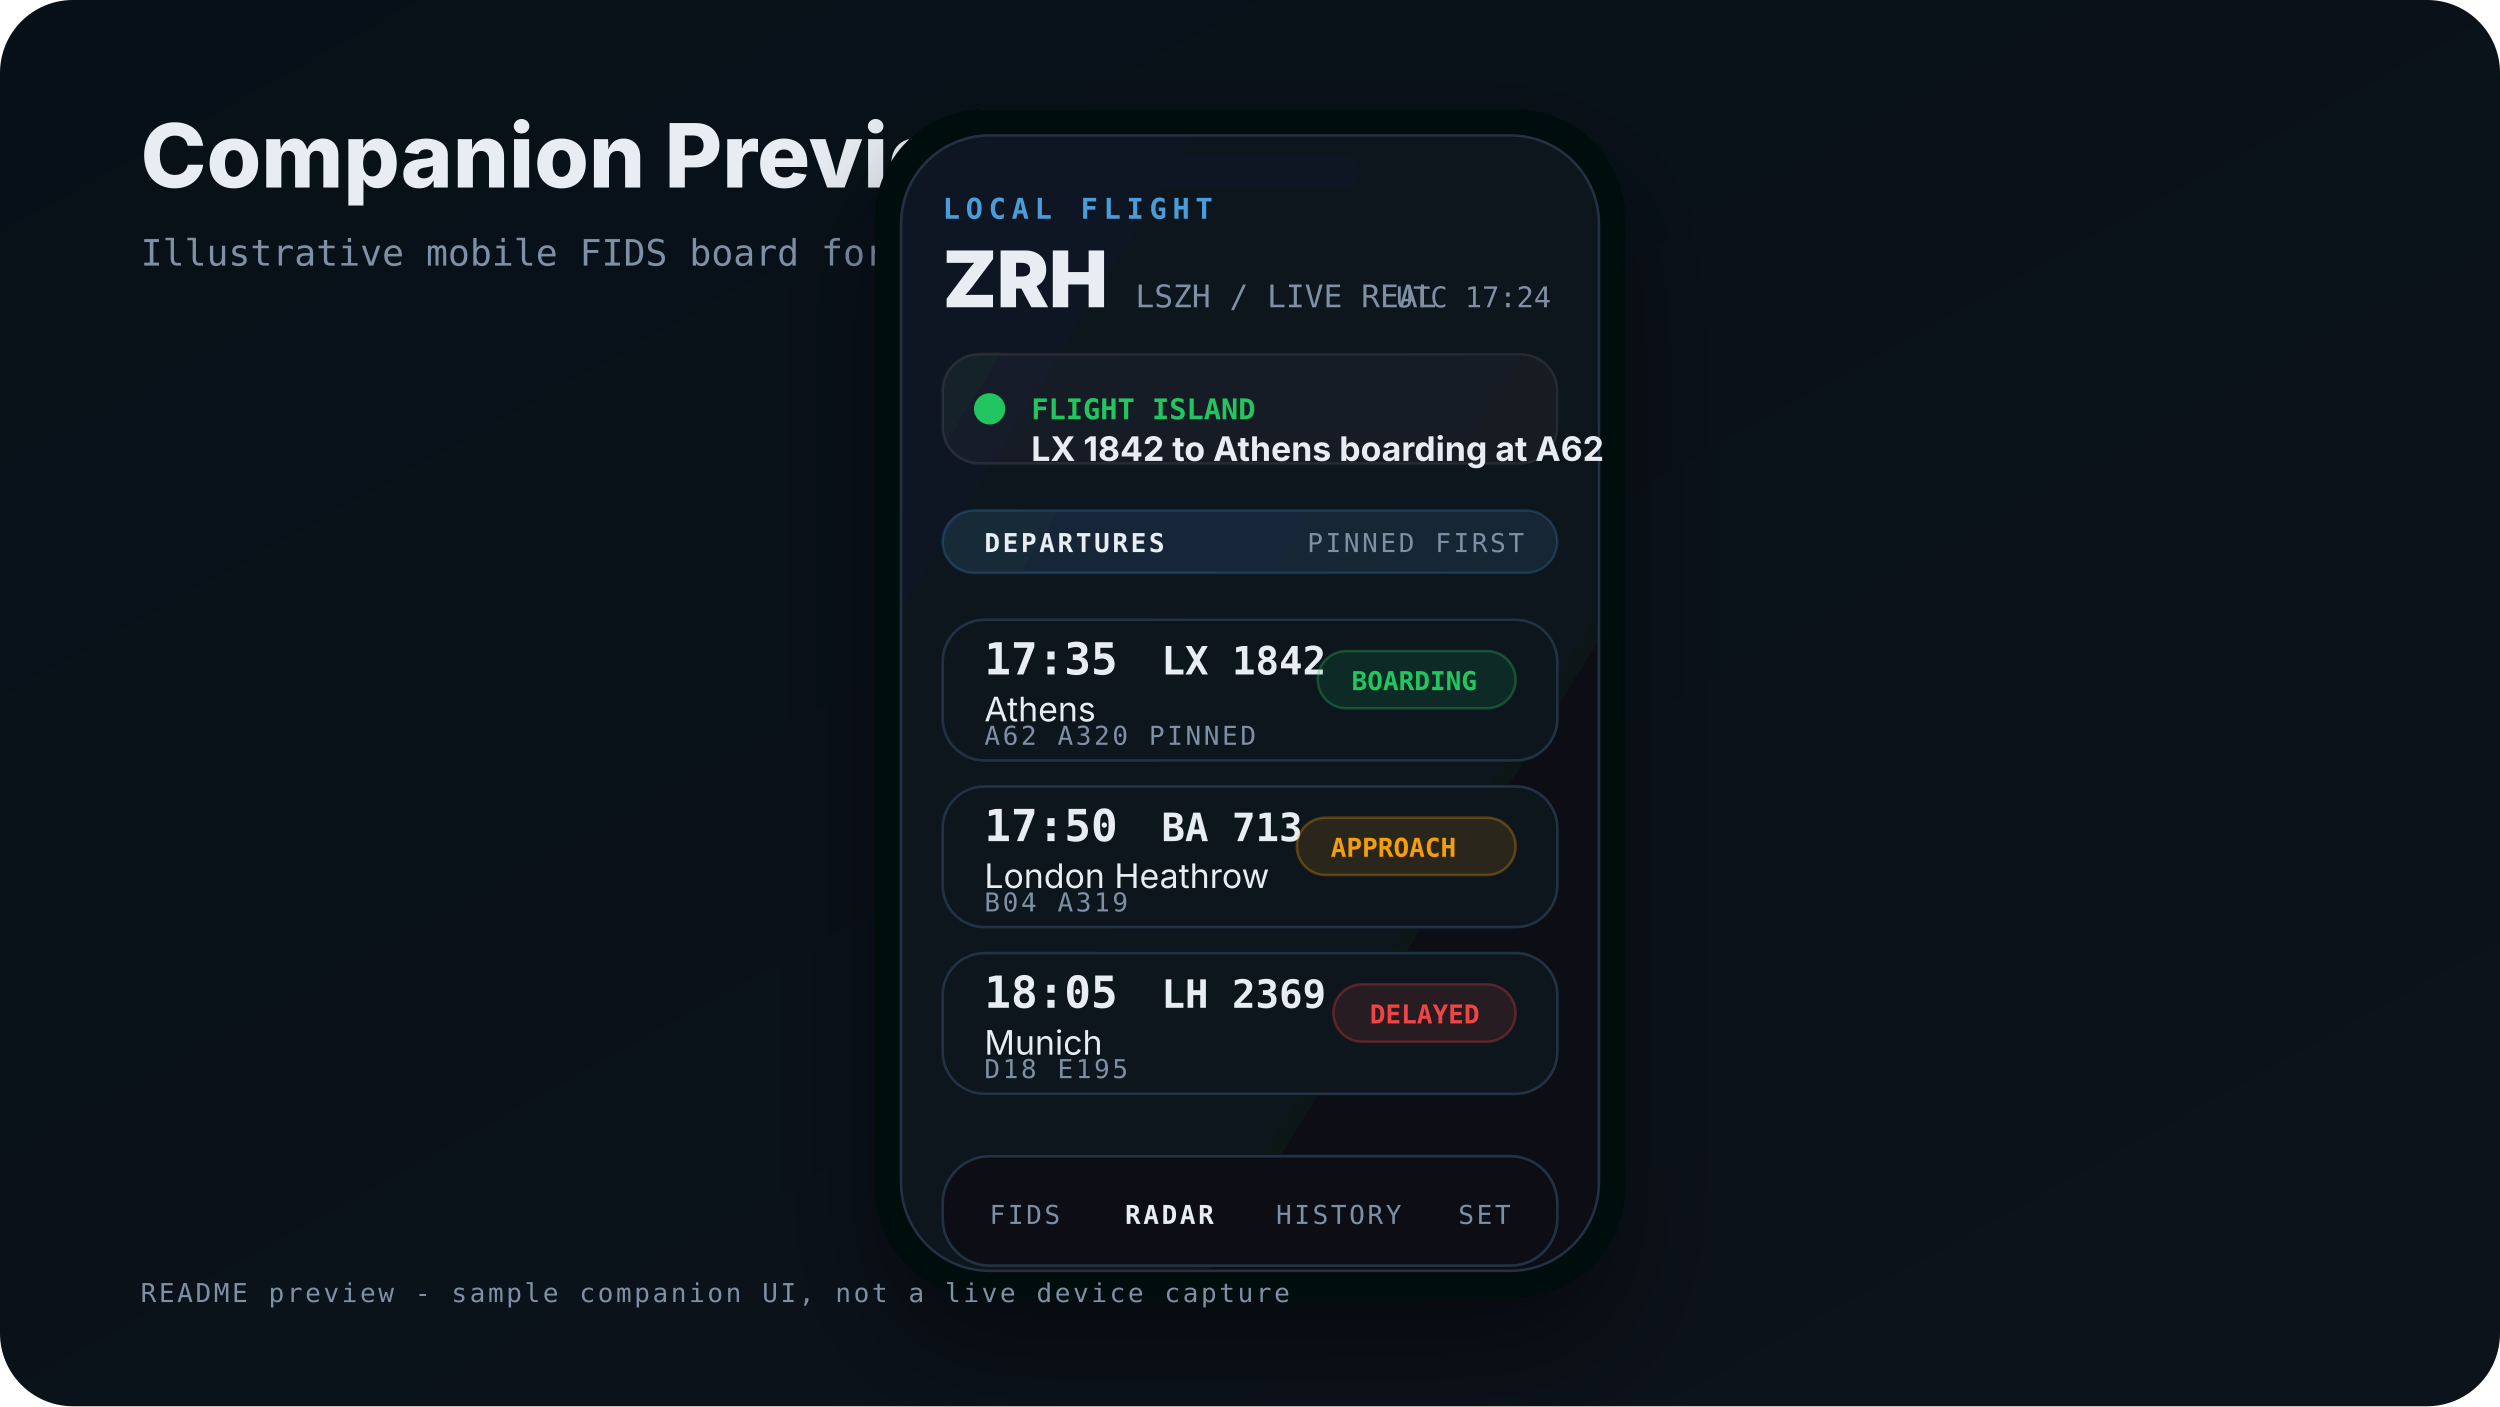
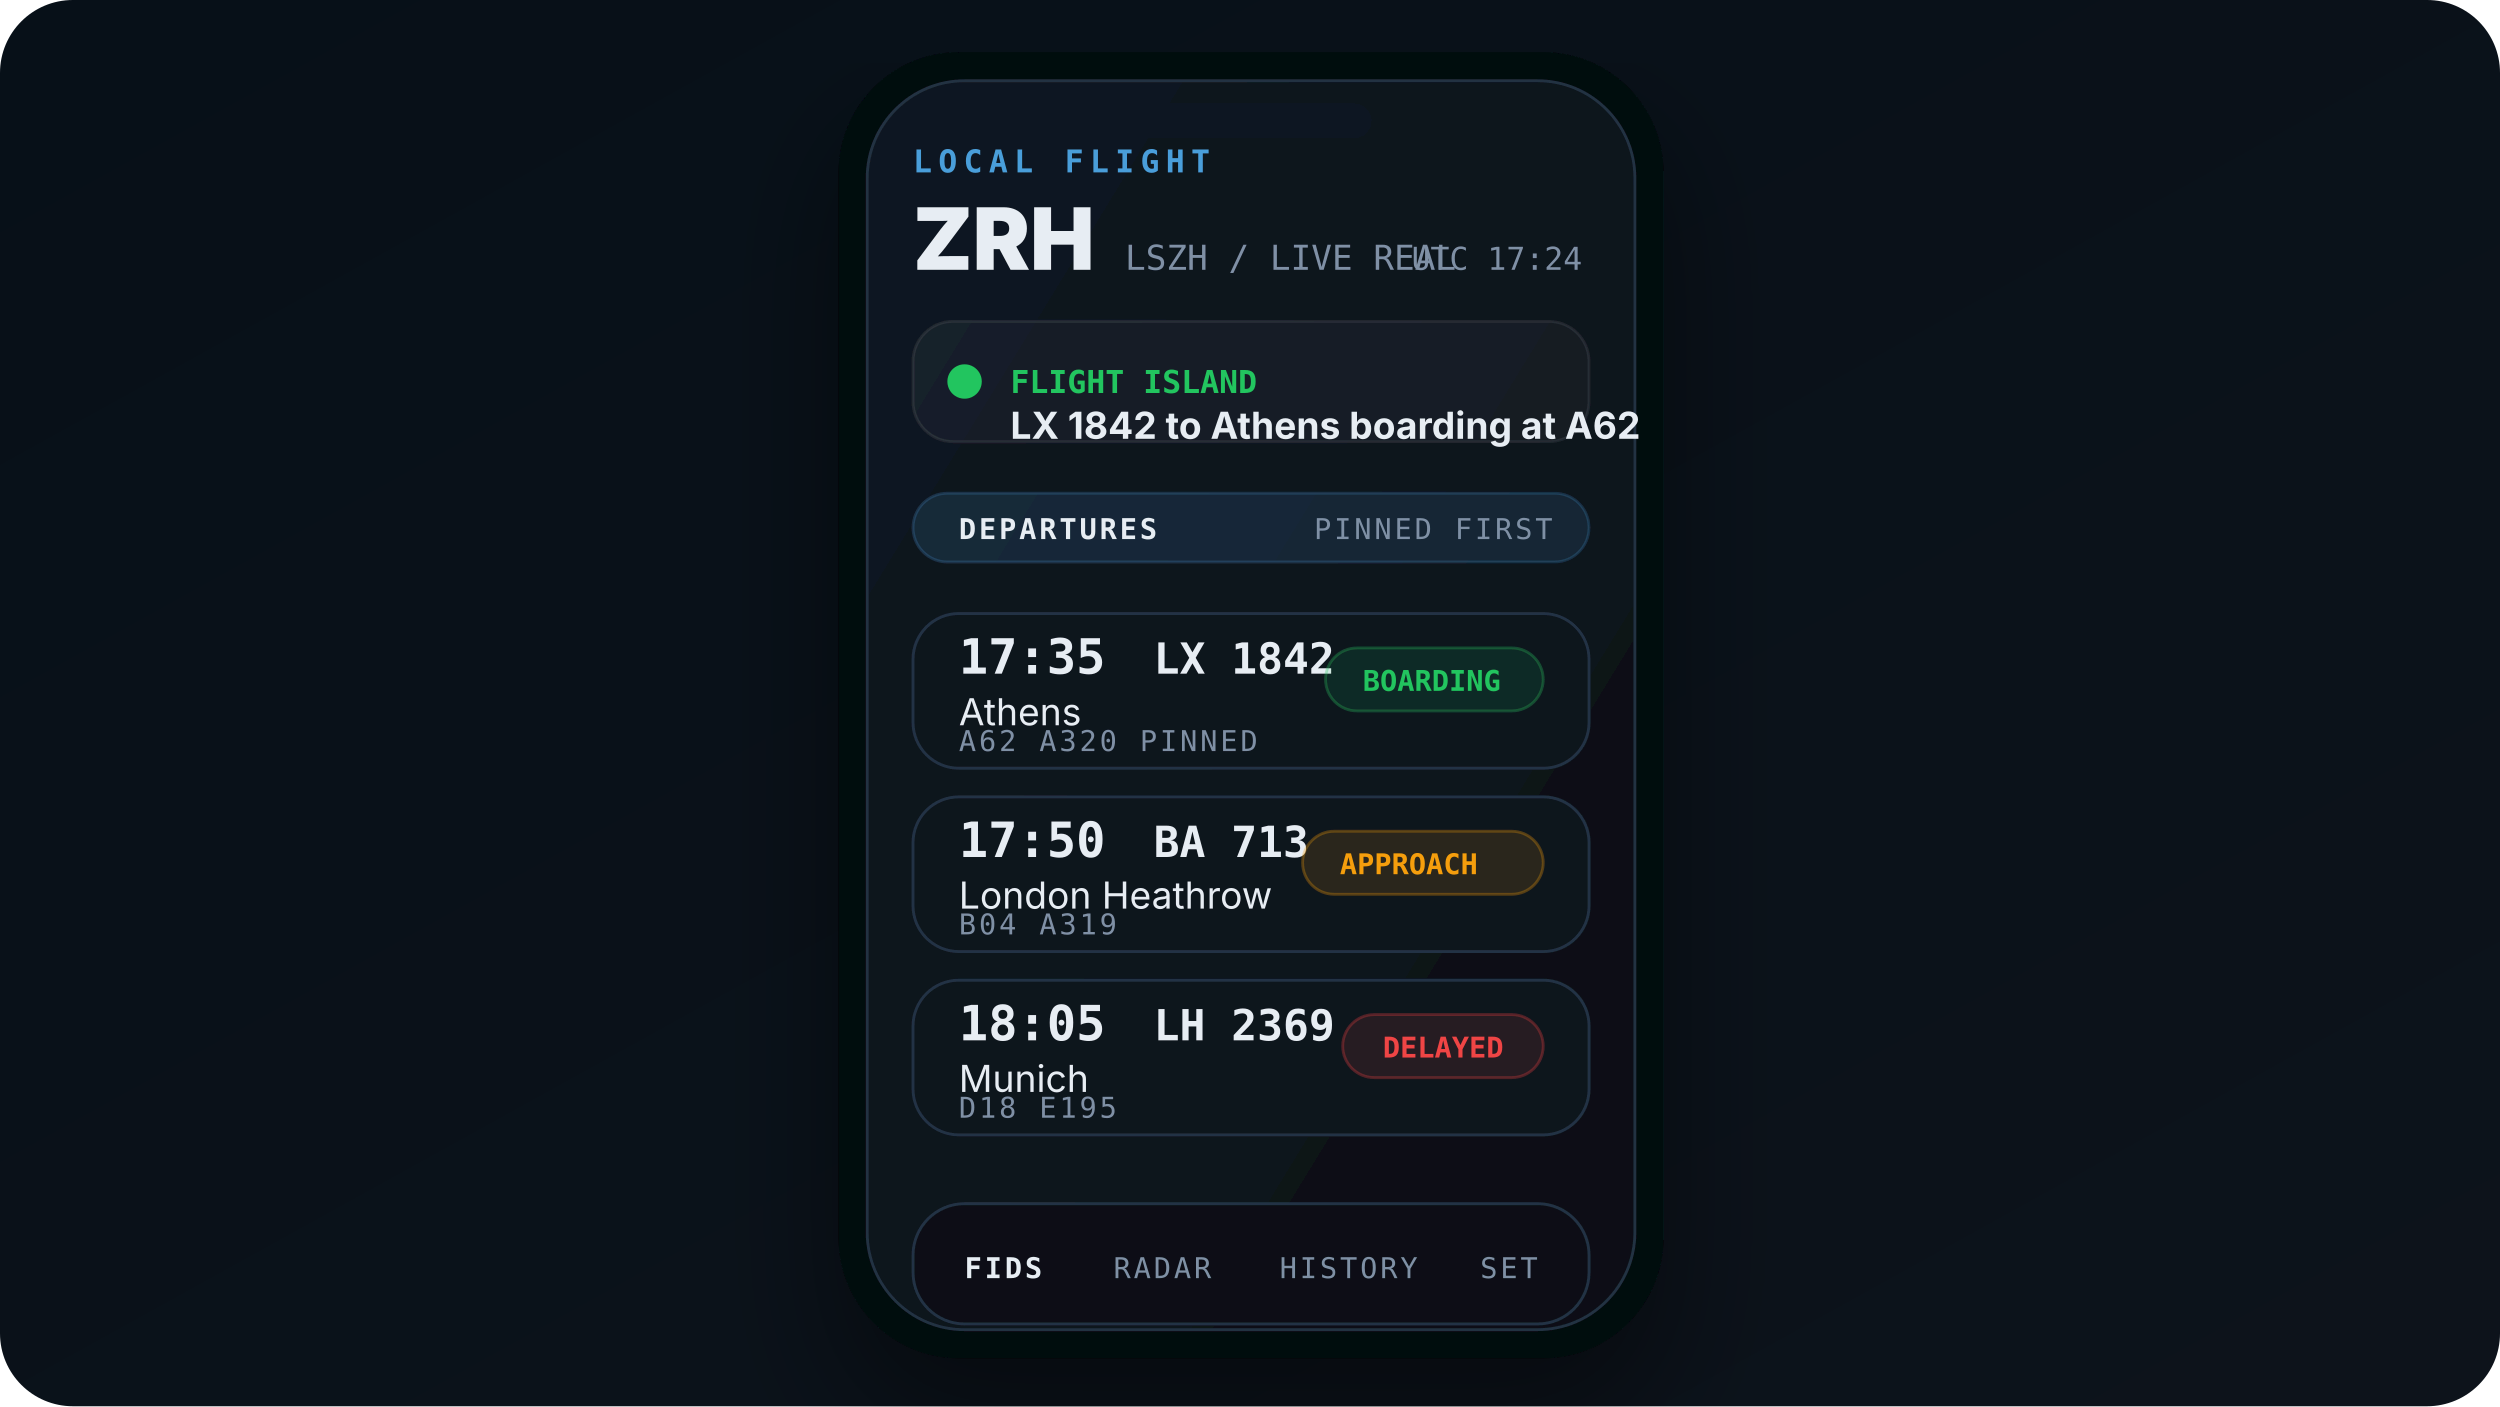
<svg xmlns="http://www.w3.org/2000/svg" width="960" height="540" viewBox="0 0 960 540" role="img" aria-labelledby="title desc">
  <defs>
    <linearGradient id="bg" x1="0" y1="0" x2="1" y2="1">
      <stop offset="0" stop-color="#071018" />
      <stop offset="1" stop-color="#0d131b" />
    </linearGradient>
    <linearGradient id="phone" x1="0" y1="0" x2="1" y2="1">
      <stop offset="0" stop-color="#101822" />
      <stop offset="1" stop-color="#0a0f16" />
    </linearGradient>
    <filter id="shadow" x="-30%" y="-30%" width="160%" height="160%">
      <feDropShadow dx="0" dy="22" stdDeviation="22" flood-color="#000000" flood-opacity="0.42" />
    </filter>
    <style>
      .mono { font-family: ui-monospace, SFMono-Regular, Menlo, Consolas, monospace; }
      .sans { font-family: Inter, Segoe UI, Helvetica, Arial, sans-serif; }
      .text { fill: #e7edf3; }
      .muted { fill: #7f90a5; }
      .tiny { font-size: 10px; letter-spacing: 1px; }
    </style>
  </defs>
  <rect width="960" height="540" rx="28" fill="url(#bg)" />
-   <text x="54" y="72" class="sans text" font-size="34" font-weight="800">Companion Preview</text>
-   <text x="54" y="102" class="mono muted" font-size="14">Illustrative mobile FIDS board for README usage</text>
-   <g transform="translate(336 42)" filter="url(#shadow)">
+   <g transform="translate(322 20) scale(1.1)" filter="url(#shadow)">
    <rect x="0" y="0" width="288" height="456" rx="42" fill="#03070c" />
    <rect x="10" y="10" width="268" height="436" rx="34" fill="url(#phone)" stroke="#223242" />
    <rect x="102" y="18" width="84" height="12" rx="6" fill="#111923" />
    <g transform="translate(26 42)">
      <text x="0" y="0" class="mono" fill="#4a9eda" font-size="11" font-weight="800" letter-spacing="2.2">LOCAL FLIGHT</text>
      <text x="0" y="34" class="sans text" font-size="30" font-weight="900">ZRH</text>
      <text x="74" y="34" class="mono muted" font-size="12">LSZH / LIVE REAL</text>
      <text x="174" y="34" class="mono muted" font-size="11">UTC 17:24</text>
      <rect x="0" y="52" width="236" height="42" rx="14" fill="rgba(255,255,255,0.04)" stroke="rgba(255,255,255,0.08)" />
      <circle cx="18" cy="21" r="6" transform="translate(0 52)" fill="#22c55e" />
      <text x="34" y="77" class="mono" fill="#22c55e" font-size="11" font-weight="800">FLIGHT ISLAND</text>
      <text x="34" y="93" class="sans text" font-size="13" font-weight="700">LX 1842 to Athens boarding at A62</text>
      <rect x="0" y="112" width="236" height="24" rx="12" fill="rgba(74,158,218,0.14)" stroke="rgba(74,158,218,0.22)" />
      <text x="16" y="128" class="mono text tiny" font-weight="800">DEPARTURES</text>
      <text x="140" y="128" class="mono muted tiny">PINNED FIRST</text>
      <g transform="translate(0 154)">
        <rect width="236" height="54" rx="16" fill="#0e151d" stroke="#243344" />
        <text x="16" y="21" class="mono text" font-size="17" font-weight="800">17:35</text>
        <text x="84" y="21" class="mono text" font-size="15" font-weight="800">LX 1842</text>
        <text x="16" y="39" class="sans text" font-size="13">Athens</text>
        <rect x="144" y="12" width="76" height="22" rx="11" fill="rgba(34,197,94,0.12)" stroke="rgba(34,197,94,0.3)" />
        <text x="157" y="27" class="mono" fill="#22c55e" font-size="10" font-weight="900">BOARDING</text>
        <text x="16" y="48" class="mono muted tiny">A62  A320  PINNED</text>
      </g>
      <g transform="translate(0 218)">
        <rect width="236" height="54" rx="16" fill="#0e151d" stroke="#243344" />
        <text x="16" y="21" class="mono text" font-size="17" font-weight="800">17:50</text>
        <text x="84" y="21" class="mono text" font-size="15" font-weight="800">BA 713</text>
        <text x="16" y="39" class="sans text" font-size="13">London Heathrow</text>
        <rect x="136" y="12" width="84" height="22" rx="11" fill="rgba(245,158,11,0.12)" stroke="rgba(245,158,11,0.3)" />
        <text x="149" y="27" class="mono" fill="#f59e0b" font-size="10" font-weight="900">APPROACH</text>
        <text x="16" y="48" class="mono muted tiny">B04  A319</text>
      </g>
      <g transform="translate(0 282)">
        <rect width="236" height="54" rx="16" fill="#0e151d" stroke="#243344" />
        <text x="16" y="21" class="mono text" font-size="17" font-weight="800">18:05</text>
        <text x="84" y="21" class="mono text" font-size="15" font-weight="800">LH 2369</text>
        <text x="16" y="39" class="sans text" font-size="13">Munich</text>
        <rect x="150" y="12" width="70" height="22" rx="11" fill="rgba(239,68,68,0.12)" stroke="rgba(239,68,68,0.3)" />
        <text x="164" y="27" class="mono" fill="#ef4444" font-size="10" font-weight="900">DELAYED</text>
        <text x="16" y="48" class="mono muted tiny">D18  E195</text>
      </g>
      <g transform="translate(0 360)">
        <rect width="236" height="42" rx="18" fill="#0b1017" stroke="#243344" />
-         <text x="18" y="26" class="mono muted tiny">FIDS</text>
-         <text x="70" y="26" class="mono text tiny" font-weight="800">RADAR</text>
+         <text x="18" y="26" class="mono text tiny" font-weight="800">FIDS</text>
+         <text x="70" y="26" class="mono muted tiny">RADAR</text>
        <text x="128" y="26" class="mono muted tiny">HISTORY</text>
        <text x="198" y="26" class="mono muted tiny">SET</text>
      </g>
    </g>
  </g>
-   <text x="54" y="500" class="mono muted tiny">README preview - sample companion UI, not a live device capture</text>
</svg>
